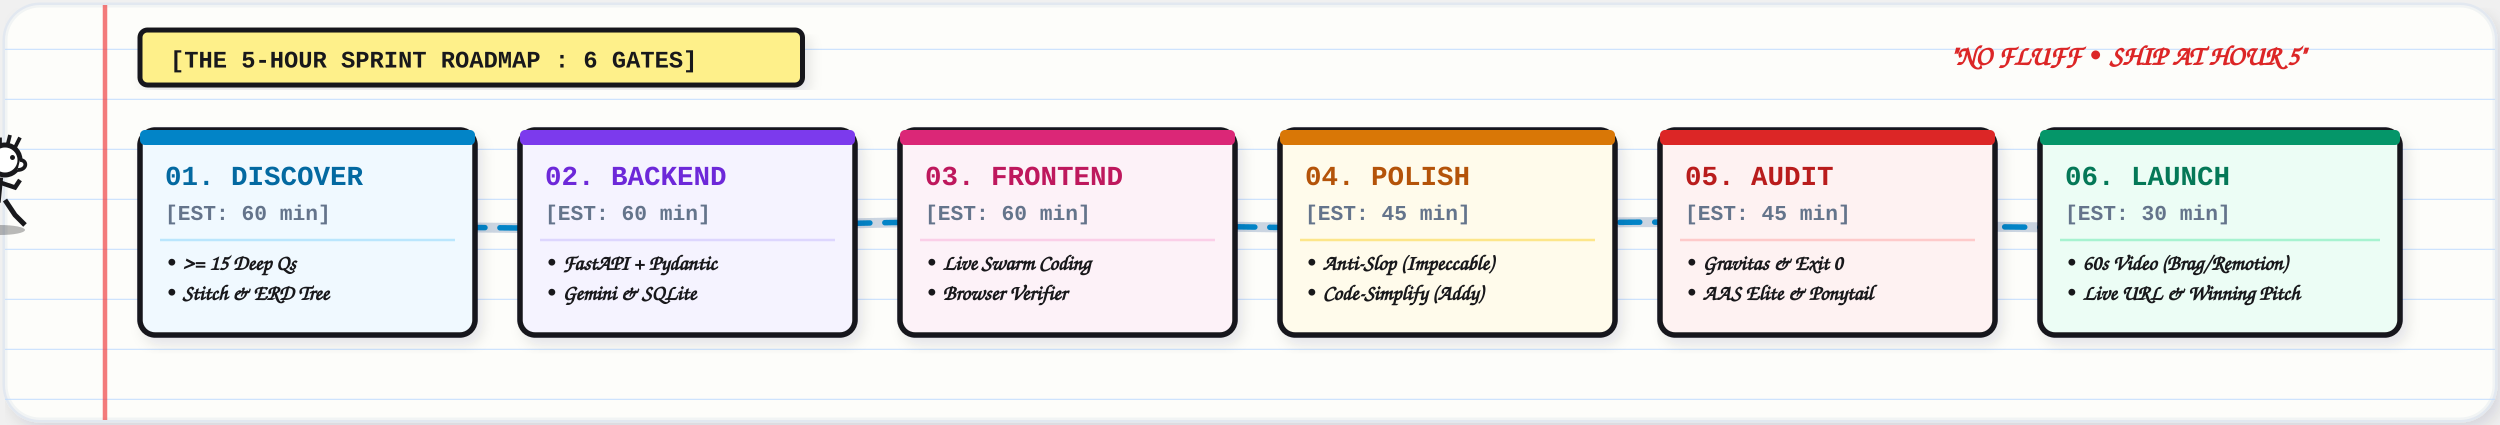
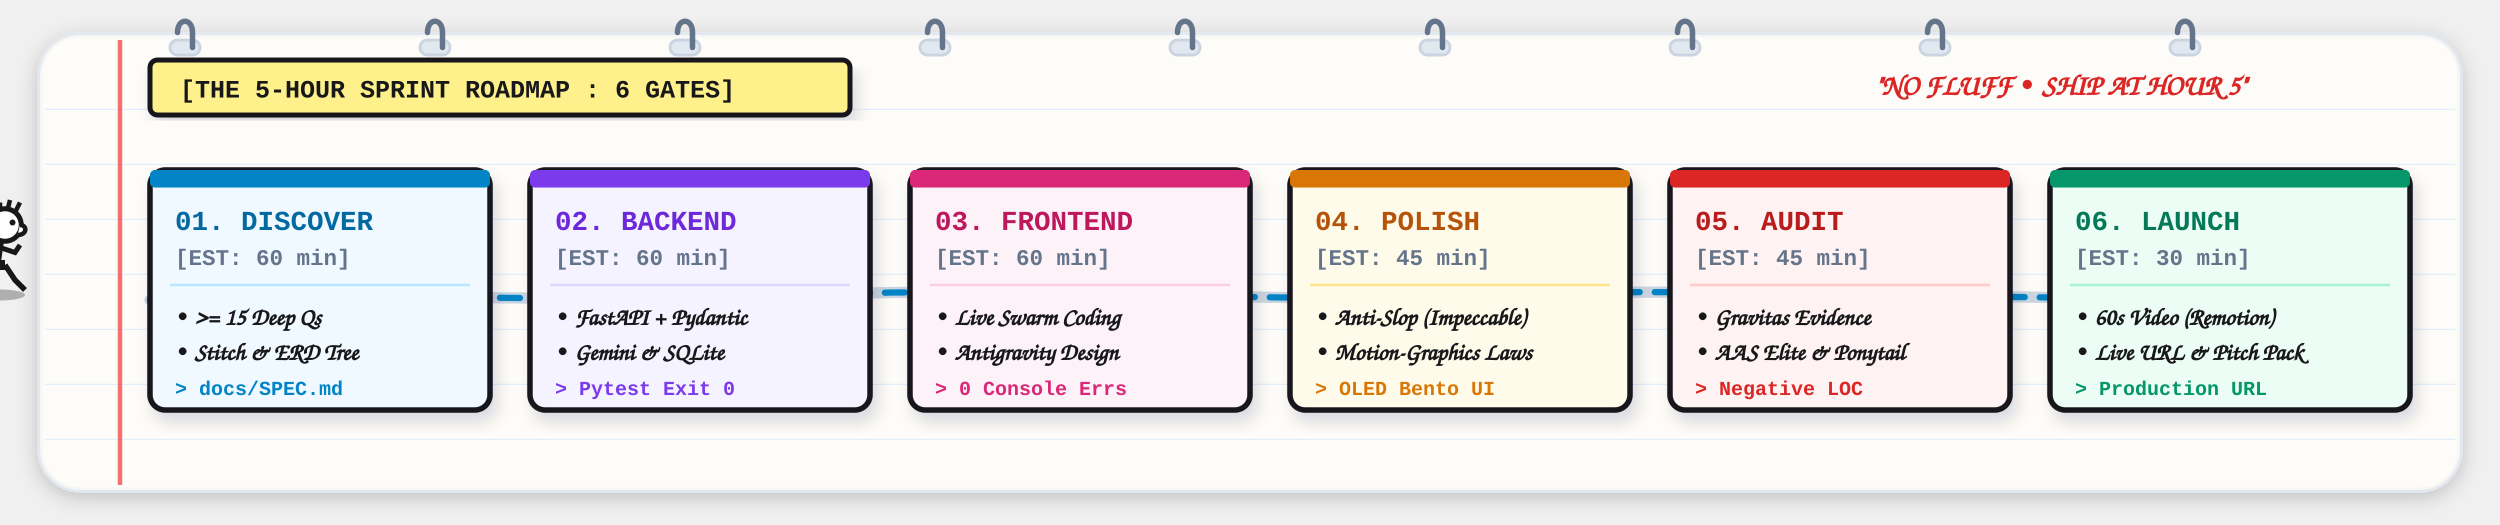
- <svg xmlns="http://www.w3.org/2000/svg" viewBox="0 0 1000 170" width="100%" height="170">
+ <svg xmlns="http://www.w3.org/2000/svg" viewBox="0 0 1000 210" width="100%" height="210">
  <defs>
    <style>
      /* Non-linear Easing and 12 Principles of Animation */
      @keyframes dash-stream {
        to { stroke-dashoffset: -36; }
      }
      @keyframes gate-wiggle {
        0%, 100% { transform: translateY(0px) rotate(0deg); }
        50% { transform: translateY(-3px) rotate(0.4deg); }
      }
      @keyframes runner-traverse {
        0% { transform: translateX(50px); }
        16.6% { transform: translateX(210px); }
        33.3% { transform: translateX(380px); }
        50% { transform: translateX(550px); }
        66.6% { transform: translateX(710px); }
-         83.3% { transform: translateX(870px); }
+         83.3% { transform: translateX(860px); }
        100% { transform: translateX(920px); }
      }
      @keyframes runner-squash {
        0%, 100% { transform: scale(1.05, 0.95); }
-         50% { transform: scale(0.95, 1.05) translateY(-4px); }
-       }
-       @keyframes pencil-pulse {
-         0%, 100% { stroke-width: 2.5; opacity: 0.9; }
-         50% { stroke-width: 3.5; opacity: 1; }
+         50% { transform: scale(0.95, 1.05) translateY(-5px); }
      }

      .flow-stream {
        stroke-dasharray: 8 6;
        animation: dash-stream 1.6s linear infinite;
      }
      .gate-card {
        animation: gate-wiggle 3s cubic-bezier(0.45, 0, 0.55, 1) infinite;
        transform-origin: center;
      }
      .pipeline-runner {
        animation: runner-traverse 14s cubic-bezier(0.25, 1, 0.5, 1) infinite;
      }
      .runner-bob {
        animation: runner-squash 0.45s cubic-bezier(0.34, 1.56, 0.64, 1) infinite;
        transform-origin: bottom center;
      }

      .mono-code {
        font-family: 'JetBrains Mono', 'Fira Code', 'Courier New', monospace;
        font-weight: 700;
      }
      .comic-hand {
        font-family: 'Comic Sans MS', 'Chalkboard SE', 'Bradley Hand', cursive, sans-serif;
        font-weight: 700;
      }
-       .pencil-line {
+       .ink-heavy {
        stroke: #18181B;
-         stroke-width: 2.5;
+         stroke-width: 2.8;
        stroke-linecap: round;
        stroke-linejoin: round;
        fill: none;
      }
-       .pencil-fine {
-         stroke: #27272A;
-         stroke-width: 1.5;
+       .ink-med {
+         stroke: #18181B;
+         stroke-width: 2.2;
        stroke-linecap: round;
        stroke-linejoin: round;
        fill: none;
      }
    </style>
-     <pattern id="pipe-ruling" width="80" height="20" patternUnits="userSpaceOnUse">
-       <line x1="0" y1="20" x2="80" y2="20" stroke="#BFDBFE" stroke-width="1" opacity="0.75" />
+     <filter id="pipeline-shadow" x="-4%" y="-6%" width="108%" height="116%">
+       <feDropShadow dx="0" dy="8" stdDeviation="12" flood-color="#000000" flood-opacity="0.4" />
+       <feDropShadow dx="0" dy="2" stdDeviation="4" flood-color="#000000" flood-opacity="0.2" />
+     </filter>
+     <filter id="gate-card-shadow" x="-6%" y="-6%" width="116%" height="116%">
+       <feDropShadow dx="2" dy="4" stdDeviation="3" flood-color="#0F172A" flood-opacity="0.14" />
+     </filter>
+     <pattern id="pipe-ruling" width="80" height="22" patternUnits="userSpaceOnUse">
+       <line x1="0" y1="22" x2="80" y2="22" stroke="#DBEAFE" stroke-width="1" opacity="0.75" />
    </pattern>
-     <filter id="box-shadow" x="-6%" y="-6%" width="115%" height="115%">
-       <feDropShadow dx="2" dy="3" stdDeviation="2.5" flood-color="#0F172A" flood-opacity="0.1" />
-     </filter>
  </defs>
-   <rect x="2" y="2" width="996" height="166" rx="14" fill="#FFFFFF" stroke="#E2E8F0" stroke-width="2" filter="url(#box-shadow)" />
-   <rect x="2" y="2" width="996" height="166" rx="14" fill="#FCFBF7" opacity="0.6" />
-   <rect x="2" y="10" width="996" height="152" fill="url(#pipe-ruling)" />
-   <line x1="42" y1="2" x2="42" y2="168" stroke="#EF4444" stroke-width="1.8" opacity="0.7" />
-   <g transform="translate(56, 12)">
-     <rect x="0" y="0" width="265" height="22" rx="3" fill="#FEF08A" stroke="#18181B" stroke-width="2" filter="url(#box-shadow)" />
-     <text x="12" y="15" class="mono-code" font-size="9.5" fill="#18181B">[THE 5-HOUR SPRINT ROADMAP : 6 GATES]</text>
+   <rect x="16" y="14" width="968" height="182" rx="16" fill="#FFFFFF" stroke="#E2E8F0" stroke-width="2" filter="url(#pipeline-shadow)" />
+   <rect x="16" y="14" width="968" height="182" rx="16" fill="#FCFBF7" opacity="0.75" />
+   <g transform="translate(48, 10)">
+     <g fill="#E2E8F0" stroke="#CBD5E1" stroke-width="1.2">
+       <rect x="20" y="6" width="12" height="6" rx="3" />
+       <rect x="120" y="6" width="12" height="6" rx="3" />
+       <rect x="220" y="6" width="12" height="6" rx="3" />
+       <rect x="320" y="6" width="12" height="6" rx="3" />
+       <rect x="420" y="6" width="12" height="6" rx="3" />
+       <rect x="520" y="6" width="12" height="6" rx="3" />
+       <rect x="620" y="6" width="12" height="6" rx="3" />
+       <rect x="720" y="6" width="12" height="6" rx="3" />
+       <rect x="820" y="6" width="12" height="6" rx="3" />
+     </g>
+     <g stroke="#64748B" stroke-width="2.2" fill="none" stroke-linecap="round">
+       <path d="M 23 3 C 23 -3, 29 -3, 29 3 L 29 9" />
+       <path d="M 123 3 C 123 -3, 129 -3, 129 3 L 129 9" />
+       <path d="M 223 3 C 223 -3, 229 -3, 229 3 L 229 9" />
+       <path d="M 323 3 C 323 -3, 329 -3, 329 3 L 329 9" />
+       <path d="M 423 3 C 423 -3, 429 -3, 429 3 L 429 9" />
+       <path d="M 523 3 C 523 -3, 529 -3, 529 3 L 529 9" />
+       <path d="M 623 3 C 623 -3, 629 -3, 629 3 L 629 9" />
+       <path d="M 723 3 C 723 -3, 729 -3, 729 3 L 729 9" />
+       <path d="M 823 3 C 823 -3, 829 -3, 829 3 L 829 9" />
+     </g>
  </g>
-   <text x="780" y="26" class="comic-hand" font-size="11" fill="#DC2626">"NO FLUFF • SHIP AT HOUR 5"</text>
-   <path d="M 60 92 C 160 88, 220 94, 320 90 C 420 86, 500 94, 600 90 C 700 86, 800 94, 940 90" stroke="#CBD5E1" stroke-width="4" fill="none" stroke-linecap="round" />
-   <path d="M 60 92 C 160 88, 220 94, 320 90 C 420 86, 500 94, 600 90 C 700 86, 800 94, 940 90" stroke="#0284C7" stroke-width="2.2" class="flow-stream" fill="none" stroke-linecap="round" />
+   <rect x="18" y="36" width="964" height="156" fill="url(#pipe-ruling)" />
+   <line x1="48" y1="16" x2="48" y2="194" stroke="#EF4444" stroke-width="1.8" opacity="0.75" />
+   <g transform="translate(60, 24)">
+     <rect x="0" y="0" width="280" height="22" rx="3" fill="#FEF08A" stroke="#18181B" stroke-width="2" filter="url(#gate-card-shadow)" />
+     <text x="12" y="15" class="mono-code" font-size="10" fill="#18181B">[THE 5-HOUR SPRINT ROADMAP : 6 GATES]</text>
+   </g>
+   <text x="750" y="38" class="comic-hand" font-size="11.5" fill="#DC2626">"NO FLUFF • SHIP AT HOUR 5"</text>
+   <path d="M 60 120 C 160 116, 220 122, 320 118 C 420 114, 500 122, 600 118 C 700 114, 800 122, 940 118" stroke="#CBD5E1" stroke-width="4.5" fill="none" stroke-linecap="round" />
+   <path d="M 60 120 C 160 116, 220 122, 320 118 C 420 114, 500 122, 600 118 C 700 114, 800 122, 940 118" stroke="#0284C7" stroke-width="2.5" class="flow-stream" fill="none" stroke-linecap="round" />
  <g class="pipeline-runner" transform="translate(0, 0)">
-     <g class="runner-bob" transform="translate(0, 68)">
-       <ellipse cx="0" cy="24" rx="10" ry="2" fill="#18181B" opacity="0.3" />
-       <path d="M -2 12 L -7 20 L -11 20" stroke="#18181B" stroke-width="2" fill="none" />
-       <path d="M 2 12 L 6 18 L 10 22" stroke="#18181B" stroke-width="2" fill="none" />
-       <path d="M 0 3 L -1 13" stroke="#18181B" stroke-width="2.5" />
-       <path d="M -1 5 L -6 9 L -9 6" stroke="#18181B" stroke-width="1.8" fill="none" />
-       <path d="M 0 5 L 6 7 L 8 4" stroke="#18181B" stroke-width="1.8" fill="none" />
-       <circle cx="2" cy="-4" r="6" fill="#FFFFFF" stroke="#18181B" stroke-width="2" />
-       <path d="M 0 -10 L 0 -13 M 3 -10 L 4 -14 M 6 -9 L 8 -13" stroke="#18181B" stroke-width="1.5" />
-       <path d="M 8 -4 C 11 -4, 11 0, 7 0" stroke="#18181B" stroke-width="1.5" fill="#FFFFFF" />
-       <circle cx="5" cy="-5" r="1" fill="#18181B" />
+     <g class="runner-bob" transform="translate(0, 94)">
+       <ellipse cx="0" cy="24" rx="10" ry="2.2" fill="#18181B" opacity="0.3" />
+       <path d="M -2 12 L -7 20 L -11 20" stroke="#18181B" stroke-width="2.2" fill="none" />
+       <path d="M 2 12 L 6 18 L 10 22" stroke="#18181B" stroke-width="2.2" fill="none" />
+       <path d="M 0 3 L -1 10" stroke="#18181B" stroke-width="3" />
+       <rect x="-3" y="10" width="5" height="4" fill="#18181B" />
+       <path d="M -1 5 L -6 9 L -9 6" stroke="#18181B" stroke-width="2" fill="none" />
+       <path d="M 0 5 L 6 7 L 8 4" stroke="#18181B" stroke-width="2" fill="none" />
+       <circle cx="2" cy="-4" r="6.5" fill="#FFFFFF" stroke="#18181B" stroke-width="2" />
+       <path d="M 0 -10 L 0 -13 M 3 -10 L 4 -14 M 6 -9 L 8 -13" stroke="#18181B" stroke-width="1.8" />
+       <path d="M 8 -4 C 11 -4, 11 0, 7 0" stroke="#18181B" stroke-width="1.8" fill="#FFFFFF" />
+       <circle cx="5" cy="-5" r="1.2" fill="#18181B" />
      <path d="M -6 -7 Q -9 -7, -7 -4 Z" fill="#0284C7" />
    </g>
  </g>
-   <g class="gate-card" transform="translate(56, 52)">
-     <rect x="0" y="0" width="134" height="82" rx="6" fill="#F0F9FF" stroke="#18181B" stroke-width="2.2" filter="url(#box-shadow)" />
-     <rect x="0" y="0" width="134" height="6" rx="2" fill="#0284C7" />
-     <text x="10" y="22" class="mono-code" font-size="11" fill="#0369A1">01. DISCOVER</text>
-     <text x="10" y="36" class="mono-code" font-size="8.5" fill="#64748B">[EST: 60 min]</text>
-     <path d="M 8 44 L 126 44" stroke="#BAE6FD" stroke-width="1" />
-     <text x="10" y="56" class="comic-hand" font-size="8.5" fill="#18181B">• &gt;= 15 Deep Qs</text>
-     <text x="10" y="68" class="comic-hand" font-size="8.5" fill="#18181B">• Stitch &amp; ERD Tree</text>
+   <g class="gate-card" transform="translate(60, 68)">
+     <rect x="0" y="0" width="136" height="96" rx="6" fill="#F0F9FF" stroke="#18181B" stroke-width="2.2" filter="url(#gate-card-shadow)" />
+     <rect x="0" y="0" width="136" height="7" rx="2" fill="#0284C7" />
+     <text x="10" y="24" class="mono-code" font-size="11" fill="#0369A1">01. DISCOVER</text>
+     <text x="10" y="38" class="mono-code" font-size="9" fill="#64748B">[EST: 60 min]</text>
+     <line x1="8" y1="46" x2="128" y2="46" stroke="#BAE6FD" stroke-width="1" />
+     <text x="10" y="62" class="comic-hand" font-size="9.5" fill="#18181B">• &gt;= 15 Deep Qs</text>
+     <text x="10" y="76" class="comic-hand" font-size="9.5" fill="#18181B">• Stitch &amp; ERD Tree</text>
+     <text x="10" y="90" class="mono-code" font-size="8" fill="#0284C7">&gt; docs/SPEC.md</text>
  </g>
-   <g class="gate-card" transform="translate(208, 52)" style="animation-delay: 0.2s;">
-     <rect x="0" y="0" width="134" height="82" rx="6" fill="#F5F3FF" stroke="#18181B" stroke-width="2.2" filter="url(#box-shadow)" />
-     <rect x="0" y="0" width="134" height="6" rx="2" fill="#7C3AED" />
-     <text x="10" y="22" class="mono-code" font-size="11" fill="#6D28D9">02. BACKEND</text>
-     <text x="10" y="36" class="mono-code" font-size="8.5" fill="#64748B">[EST: 60 min]</text>
-     <path d="M 8 44 L 126 44" stroke="#DDD6FE" stroke-width="1" />
-     <text x="10" y="56" class="comic-hand" font-size="8.5" fill="#18181B">• FastAPI + Pydantic</text>
-     <text x="10" y="68" class="comic-hand" font-size="8.5" fill="#18181B">• Gemini &amp; SQLite</text>
+   <g class="gate-card" transform="translate(212, 68)" style="animation-delay: 0.2s;">
+     <rect x="0" y="0" width="136" height="96" rx="6" fill="#F5F3FF" stroke="#18181B" stroke-width="2.2" filter="url(#gate-card-shadow)" />
+     <rect x="0" y="0" width="136" height="7" rx="2" fill="#7C3AED" />
+     <text x="10" y="24" class="mono-code" font-size="11" fill="#6D28D9">02. BACKEND</text>
+     <text x="10" y="38" class="mono-code" font-size="9" fill="#64748B">[EST: 60 min]</text>
+     <line x1="8" y1="46" x2="128" y2="46" stroke="#DDD6FE" stroke-width="1" />
+     <text x="10" y="62" class="comic-hand" font-size="9.5" fill="#18181B">• FastAPI + Pydantic</text>
+     <text x="10" y="76" class="comic-hand" font-size="9.5" fill="#18181B">• Gemini &amp; SQLite</text>
+     <text x="10" y="90" class="mono-code" font-size="8" fill="#7C3AED">&gt; Pytest Exit 0</text>
  </g>
-   <g class="gate-card" transform="translate(360, 52)" style="animation-delay: 0.4s;">
-     <rect x="0" y="0" width="134" height="82" rx="6" fill="#FDF2F8" stroke="#18181B" stroke-width="2.2" filter="url(#box-shadow)" />
-     <rect x="0" y="0" width="134" height="6" rx="2" fill="#DB2777" />
-     <text x="10" y="22" class="mono-code" font-size="11" fill="#BE185D">03. FRONTEND</text>
-     <text x="10" y="36" class="mono-code" font-size="8.5" fill="#64748B">[EST: 60 min]</text>
-     <path d="M 8 44 L 126 44" stroke="#FBCFE8" stroke-width="1" />
-     <text x="10" y="56" class="comic-hand" font-size="8.5" fill="#18181B">• Live Swarm Coding</text>
-     <text x="10" y="68" class="comic-hand" font-size="8.5" fill="#18181B">• Browser Verifier</text>
+   <g class="gate-card" transform="translate(364, 68)" style="animation-delay: 0.4s;">
+     <rect x="0" y="0" width="136" height="96" rx="6" fill="#FDF2F8" stroke="#18181B" stroke-width="2.2" filter="url(#gate-card-shadow)" />
+     <rect x="0" y="0" width="136" height="7" rx="2" fill="#DB2777" />
+     <text x="10" y="24" class="mono-code" font-size="11" fill="#BE185D">03. FRONTEND</text>
+     <text x="10" y="38" class="mono-code" font-size="9" fill="#64748B">[EST: 60 min]</text>
+     <line x1="8" y1="46" x2="128" y2="46" stroke="#FBCFE8" stroke-width="1" />
+     <text x="10" y="62" class="comic-hand" font-size="9.5" fill="#18181B">• Live Swarm Coding</text>
+     <text x="10" y="76" class="comic-hand" font-size="9.5" fill="#18181B">• Antigravity Design</text>
+     <text x="10" y="90" class="mono-code" font-size="8" fill="#DB2777">&gt; 0 Console Errs</text>
  </g>
-   <g class="gate-card" transform="translate(512, 52)" style="animation-delay: 0.6s;">
-     <rect x="0" y="0" width="134" height="82" rx="6" fill="#FFFBEB" stroke="#18181B" stroke-width="2.2" filter="url(#box-shadow)" />
-     <rect x="0" y="0" width="134" height="6" rx="2" fill="#D97706" />
-     <text x="10" y="22" class="mono-code" font-size="11" fill="#B45309">04. POLISH</text>
-     <text x="10" y="36" class="mono-code" font-size="8.5" fill="#64748B">[EST: 45 min]</text>
-     <path d="M 8 44 L 126 44" stroke="#FDE68A" stroke-width="1" />
-     <text x="10" y="56" class="comic-hand" font-size="8.5" fill="#18181B">• Anti-Slop (Impeccable)</text>
-     <text x="10" y="68" class="comic-hand" font-size="8.5" fill="#18181B">• Code-Simplify (Addy)</text>
+   <g class="gate-card" transform="translate(516, 68)" style="animation-delay: 0.6s;">
+     <rect x="0" y="0" width="136" height="96" rx="6" fill="#FFFBEB" stroke="#18181B" stroke-width="2.2" filter="url(#gate-card-shadow)" />
+     <rect x="0" y="0" width="136" height="7" rx="2" fill="#D97706" />
+     <text x="10" y="24" class="mono-code" font-size="11" fill="#B45309">04. POLISH</text>
+     <text x="10" y="38" class="mono-code" font-size="9" fill="#64748B">[EST: 45 min]</text>
+     <line x1="8" y1="46" x2="128" y2="46" stroke="#FDE68A" stroke-width="1" />
+     <text x="10" y="62" class="comic-hand" font-size="9.5" fill="#18181B">• Anti-Slop (Impeccable)</text>
+     <text x="10" y="76" class="comic-hand" font-size="9.5" fill="#18181B">• Motion-Graphics Laws</text>
+     <text x="10" y="90" class="mono-code" font-size="8" fill="#D97706">&gt; OLED Bento UI</text>
  </g>
-   <g class="gate-card" transform="translate(664, 52)" style="animation-delay: 0.8s;">
-     <rect x="0" y="0" width="134" height="82" rx="6" fill="#FEF2F2" stroke="#18181B" stroke-width="2.2" filter="url(#box-shadow)" />
-     <rect x="0" y="0" width="134" height="6" rx="2" fill="#DC2626" />
-     <text x="10" y="22" class="mono-code" font-size="11" fill="#B91C1C">05. AUDIT</text>
-     <text x="10" y="36" class="mono-code" font-size="8.5" fill="#64748B">[EST: 45 min]</text>
-     <path d="M 8 44 L 126 44" stroke="#FECACA" stroke-width="1" />
-     <text x="10" y="56" class="comic-hand" font-size="8.5" fill="#18181B">• Gravitas &amp; Exit 0</text>
-     <text x="10" y="68" class="comic-hand" font-size="8.5" fill="#18181B">• AAS Elite &amp; Ponytail</text>
+   <g class="gate-card" transform="translate(668, 68)" style="animation-delay: 0.8s;">
+     <rect x="0" y="0" width="136" height="96" rx="6" fill="#FEF2F2" stroke="#18181B" stroke-width="2.2" filter="url(#gate-card-shadow)" />
+     <rect x="0" y="0" width="136" height="7" rx="2" fill="#DC2626" />
+     <text x="10" y="24" class="mono-code" font-size="11" fill="#B91C1C">05. AUDIT</text>
+     <text x="10" y="38" class="mono-code" font-size="9" fill="#64748B">[EST: 45 min]</text>
+     <line x1="8" y1="46" x2="128" y2="46" stroke="#FECACA" stroke-width="1" />
+     <text x="10" y="62" class="comic-hand" font-size="9.5" fill="#18181B">• Gravitas Evidence</text>
+     <text x="10" y="76" class="comic-hand" font-size="9.5" fill="#18181B">• AAS Elite &amp; Ponytail</text>
+     <text x="10" y="90" class="mono-code" font-size="8" fill="#DC2626">&gt; Negative LOC</text>
  </g>
-   <g class="gate-card" transform="translate(816, 52)" style="animation-delay: 1.0s;">
-     <rect x="0" y="0" width="144" height="82" rx="6" fill="#ECFDF5" stroke="#18181B" stroke-width="2.2" filter="url(#box-shadow)" />
-     <rect x="0" y="0" width="144" height="6" rx="2" fill="#059669" />
-     <text x="10" y="22" class="mono-code" font-size="11" fill="#047857">06. LAUNCH</text>
-     <text x="10" y="36" class="mono-code" font-size="8.5" fill="#64748B">[EST: 30 min]</text>
-     <path d="M 8 44 L 136 44" stroke="#A7F3D0" stroke-width="1" />
-     <text x="10" y="56" class="comic-hand" font-size="8.5" fill="#18181B">• 60s Video (Brag/Remotion)</text>
-     <text x="10" y="68" class="comic-hand" font-size="8.5" fill="#18181B">• Live URL &amp; Winning Pitch</text>
+   <g class="gate-card" transform="translate(820, 68)" style="animation-delay: 1.0s;">
+     <rect x="0" y="0" width="144" height="96" rx="6" fill="#ECFDF5" stroke="#18181B" stroke-width="2.2" filter="url(#gate-card-shadow)" />
+     <rect x="0" y="0" width="144" height="7" rx="2" fill="#059669" />
+     <text x="10" y="24" class="mono-code" font-size="11" fill="#047857">06. LAUNCH</text>
+     <text x="10" y="38" class="mono-code" font-size="9" fill="#64748B">[EST: 30 min]</text>
+     <line x1="8" y1="46" x2="136" y2="46" stroke="#A7F3D0" stroke-width="1" />
+     <text x="10" y="62" class="comic-hand" font-size="9.5" fill="#18181B">• 60s Video (Remotion)</text>
+     <text x="10" y="76" class="comic-hand" font-size="9.5" fill="#18181B">• Live URL &amp; Pitch Pack</text>
+     <text x="10" y="90" class="mono-code" font-size="8" fill="#059669">&gt; Production URL</text>
  </g>
</svg>
